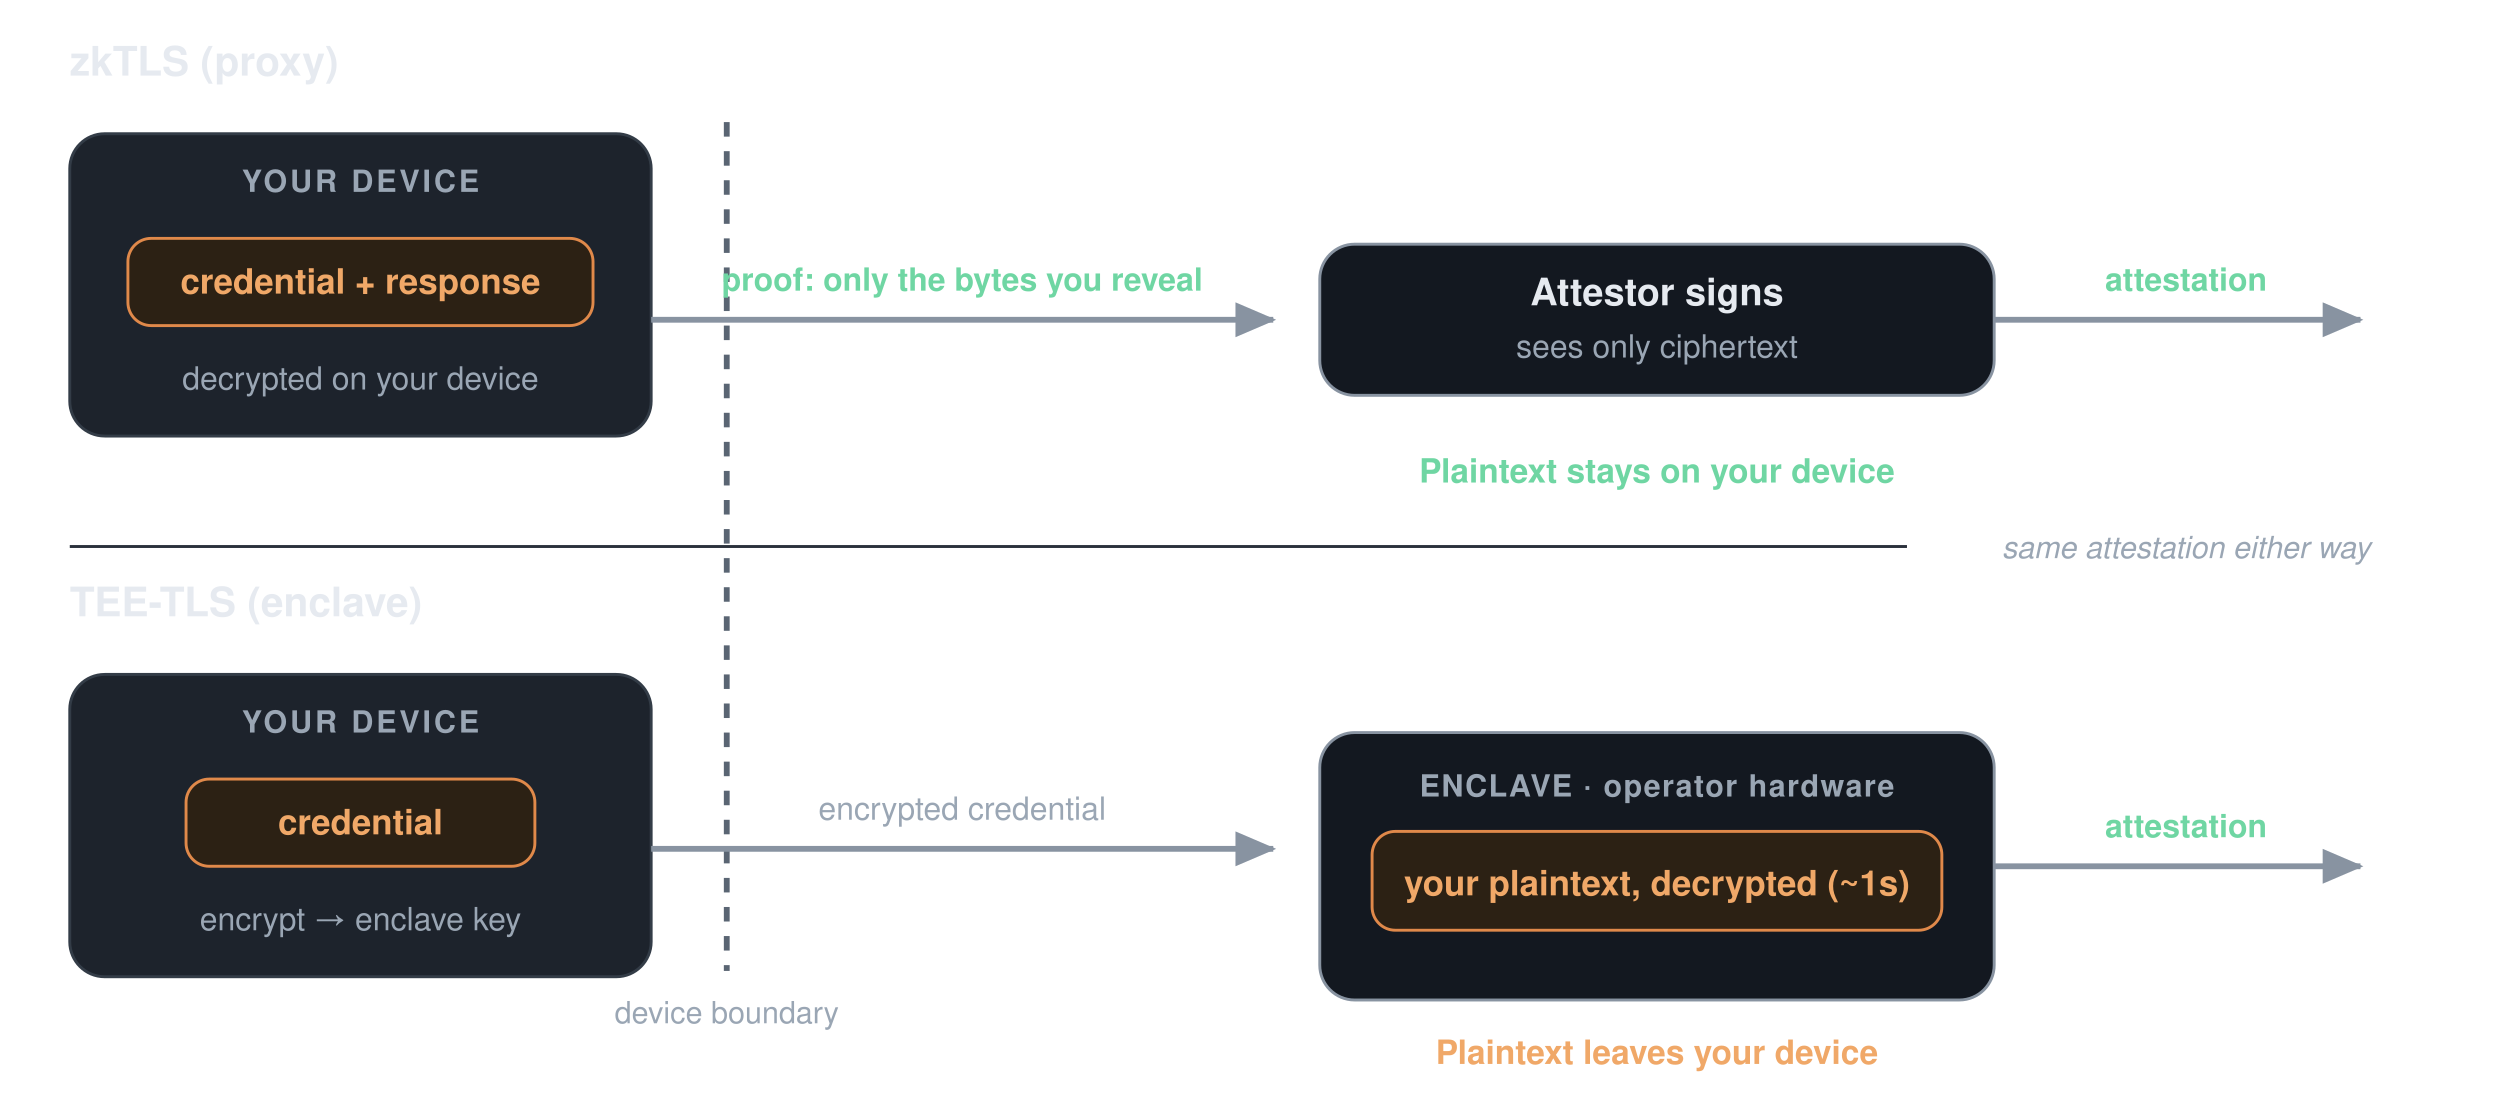
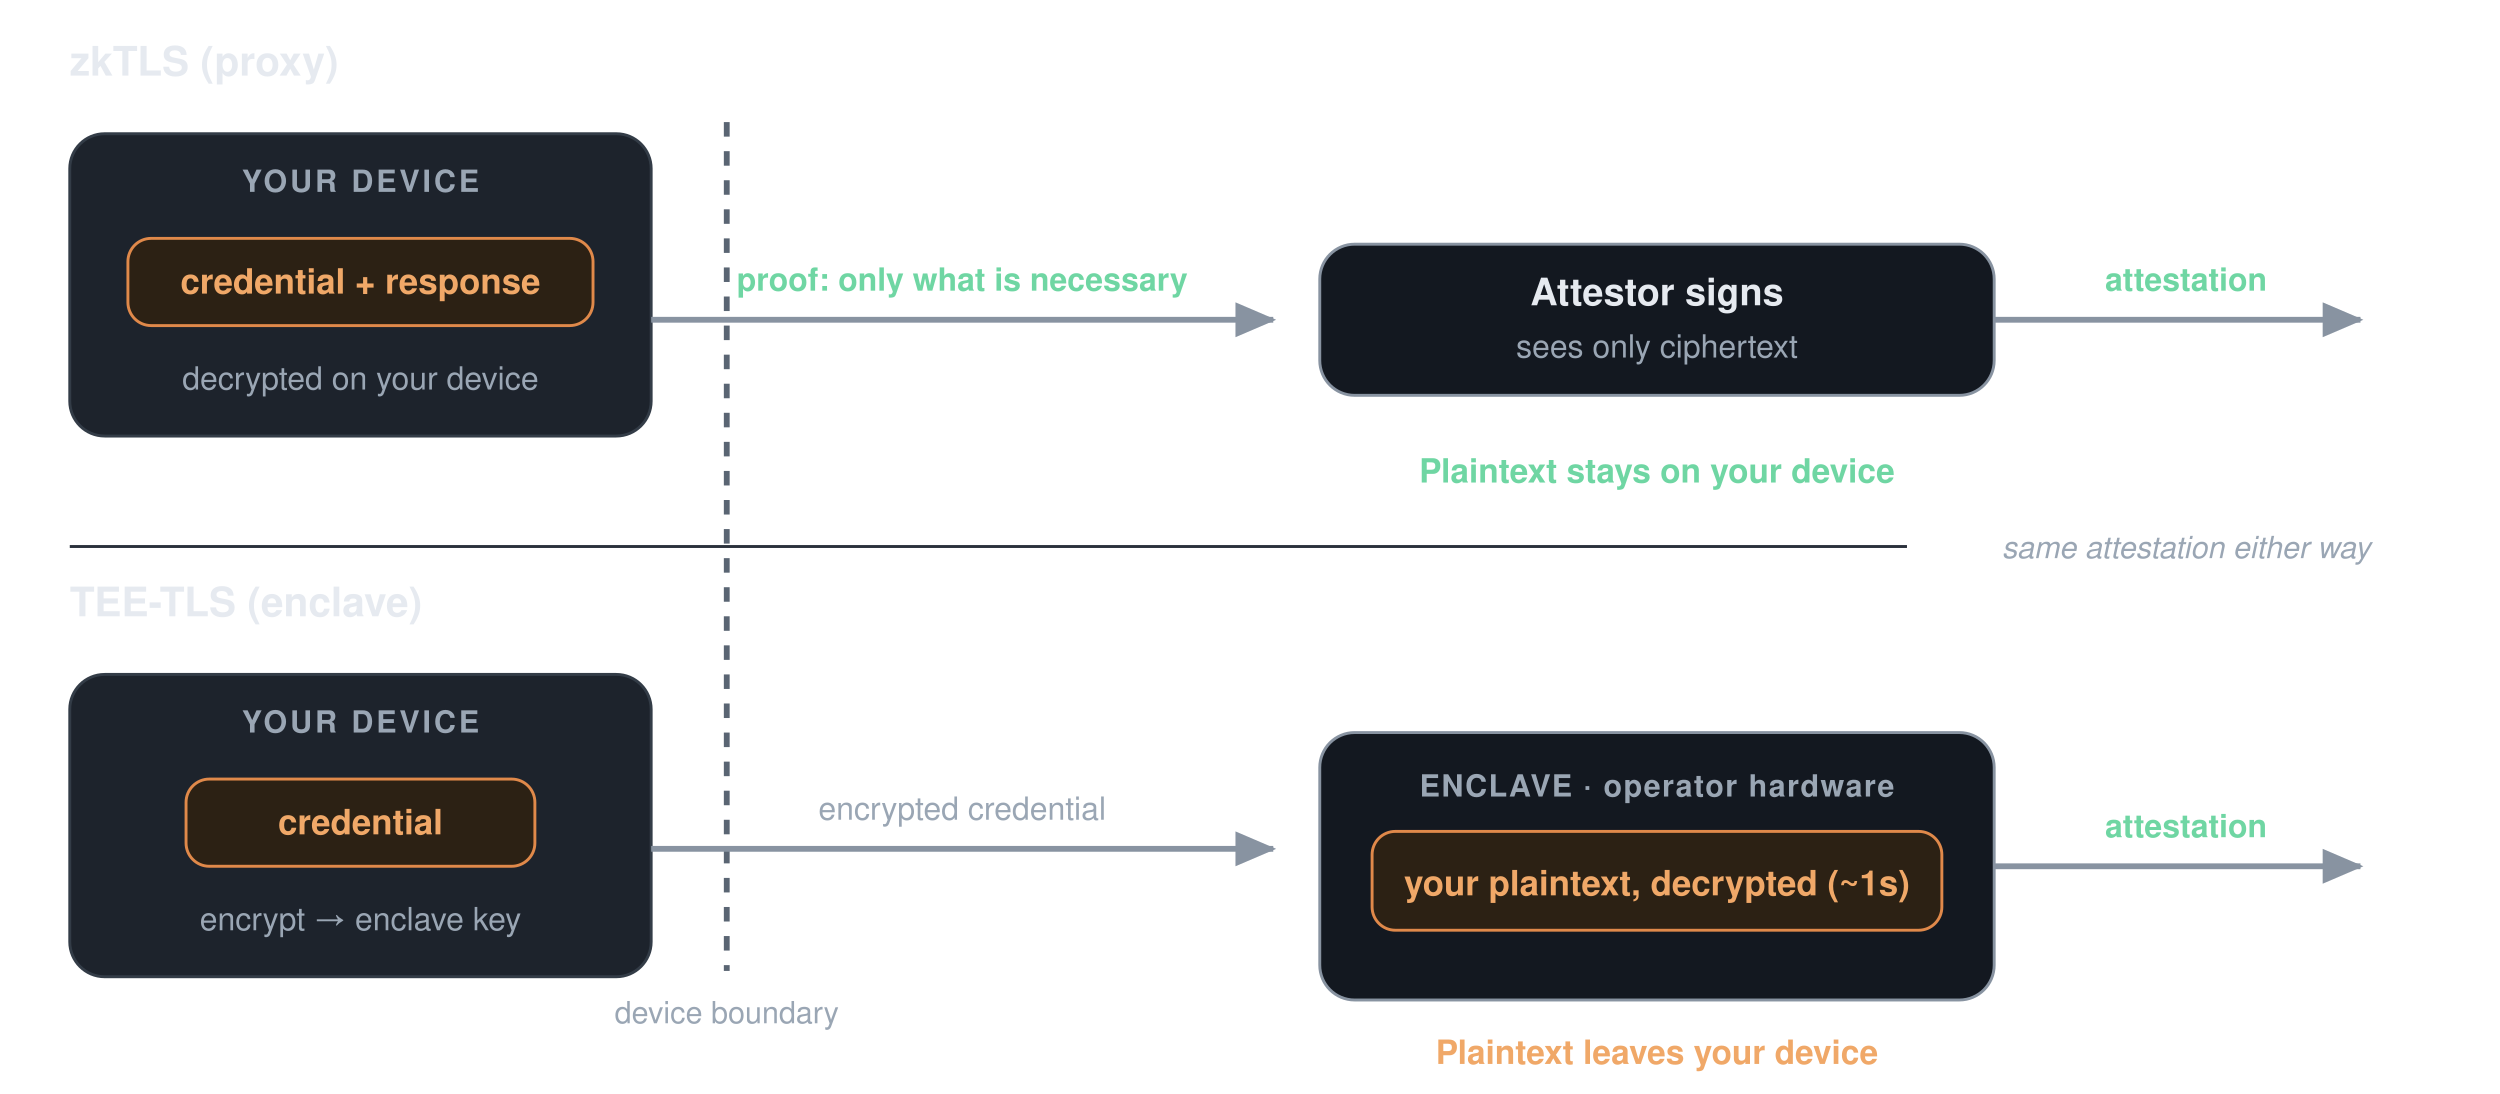
<svg xmlns="http://www.w3.org/2000/svg" viewBox="0 0 860 376" width="860" height="376" font-family="-apple-system,BlinkMacSystemFont,'Segoe UI',Helvetica,Arial,sans-serif">
  <defs>
    <marker id="ah" markerWidth="9" markerHeight="8" refX="6.5" refY="3" orient="auto" markerUnits="strokeWidth">
      <path d="M0,0 L7,3 L0,6 Z" fill="#8893a1" />
    </marker>
    <style>
      .strong{fill:#e6eaf0}.muted{fill:#9aa6b4}.plain{fill:#f0a868}.safe{fill:#6fd6a3}
    </style>
  </defs>
  <line x1="250" y1="42" x2="250" y2="334" stroke="#5a6573" stroke-width="2" stroke-dasharray="5 5" />
  <text x="250" y="352" text-anchor="middle" font-size="10.5" class="muted">device boundary</text>
  <text x="24" y="26" font-size="14" font-weight="700" class="strong">zkTLS (proxy)</text>
  <rect x="24" y="46" width="200" height="104" rx="12" fill="#1d232c" stroke="#333c47" />
  <text x="124" y="66" text-anchor="middle" font-size="10.5" font-weight="700" letter-spacing="1" class="muted">YOUR DEVICE</text>
  <rect x="44" y="82" width="160" height="30" rx="8" fill="#2c2114" stroke="#e0894a" />
  <text x="124" y="101" text-anchor="middle" font-size="12" font-weight="600" class="plain">credential + response</text>
  <text x="124" y="134" text-anchor="middle" font-size="11" class="muted">decrypted on your device</text>
  <line x1="224" y1="110" x2="438" y2="110" stroke="#8893a1" stroke-width="2" marker-end="url(#ah)" />
-   <text x="331" y="100" text-anchor="middle" font-size="11" font-weight="600" class="safe">proof: only the bytes you reveal</text>
+   <text x="331" y="100" text-anchor="middle" font-size="11" font-weight="600" class="safe">proof: only what is necessary</text>
  <rect x="454" y="84" width="232" height="52" rx="12" fill="#131820" stroke="#8893a1" />
  <text x="570" y="105" text-anchor="middle" font-size="13" font-weight="700" class="strong">Attestor signs</text>
  <text x="570" y="123" text-anchor="middle" font-size="11" class="muted">sees only ciphertext</text>
  <line x1="686" y1="110" x2="812" y2="110" stroke="#8893a1" stroke-width="2" marker-end="url(#ah)" />
  <text x="752" y="100" text-anchor="middle" font-size="11" font-weight="600" class="safe">attestation</text>
  <text x="570" y="166" text-anchor="middle" font-size="11.5" font-weight="600" class="safe">Plaintext stays on your device</text>
  <line x1="24" y1="188" x2="656" y2="188" stroke="#2a313b" stroke-width="1" />
  <text x="752" y="192" text-anchor="middle" font-size="10.5" font-style="italic" class="muted">same attestation either way</text>
  <text x="24" y="212" font-size="14" font-weight="700" class="strong">TEE-TLS (enclave)</text>
  <rect x="24" y="232" width="200" height="104" rx="12" fill="#1d232c" stroke="#333c47" />
  <text x="124" y="252" text-anchor="middle" font-size="10.5" font-weight="700" letter-spacing="1" class="muted">YOUR DEVICE</text>
  <rect x="64" y="268" width="120" height="30" rx="8" fill="#2c2114" stroke="#e0894a" />
  <text x="124" y="287" text-anchor="middle" font-size="12" font-weight="600" class="plain">credential</text>
  <text x="124" y="320" text-anchor="middle" font-size="11" class="muted">encrypt → enclave key</text>
  <line x1="224" y1="292" x2="438" y2="292" stroke="#8893a1" stroke-width="2" marker-end="url(#ah)" />
  <text x="331" y="282" text-anchor="middle" font-size="11" class="muted">encrypted credential</text>
  <rect x="454" y="252" width="232" height="92" rx="12" fill="#131820" stroke="#8893a1" />
  <text x="570" y="274" text-anchor="middle" font-size="10.5" font-weight="700" letter-spacing="0.5" class="muted">ENCLAVE · operator hardware</text>
  <rect x="472" y="286" width="196" height="34" rx="8" fill="#2c2114" stroke="#e0894a" />
  <text x="570" y="308" text-anchor="middle" font-size="12" font-weight="600" class="plain">your plaintext, decrypted (~1s)</text>
  <line x1="686" y1="298" x2="812" y2="298" stroke="#8893a1" stroke-width="2" marker-end="url(#ah)" />
  <text x="752" y="288" text-anchor="middle" font-size="11" font-weight="600" class="safe">attestation</text>
  <text x="570" y="366" text-anchor="middle" font-size="11.5" font-weight="600" class="plain">Plaintext leaves your device</text>
</svg>
